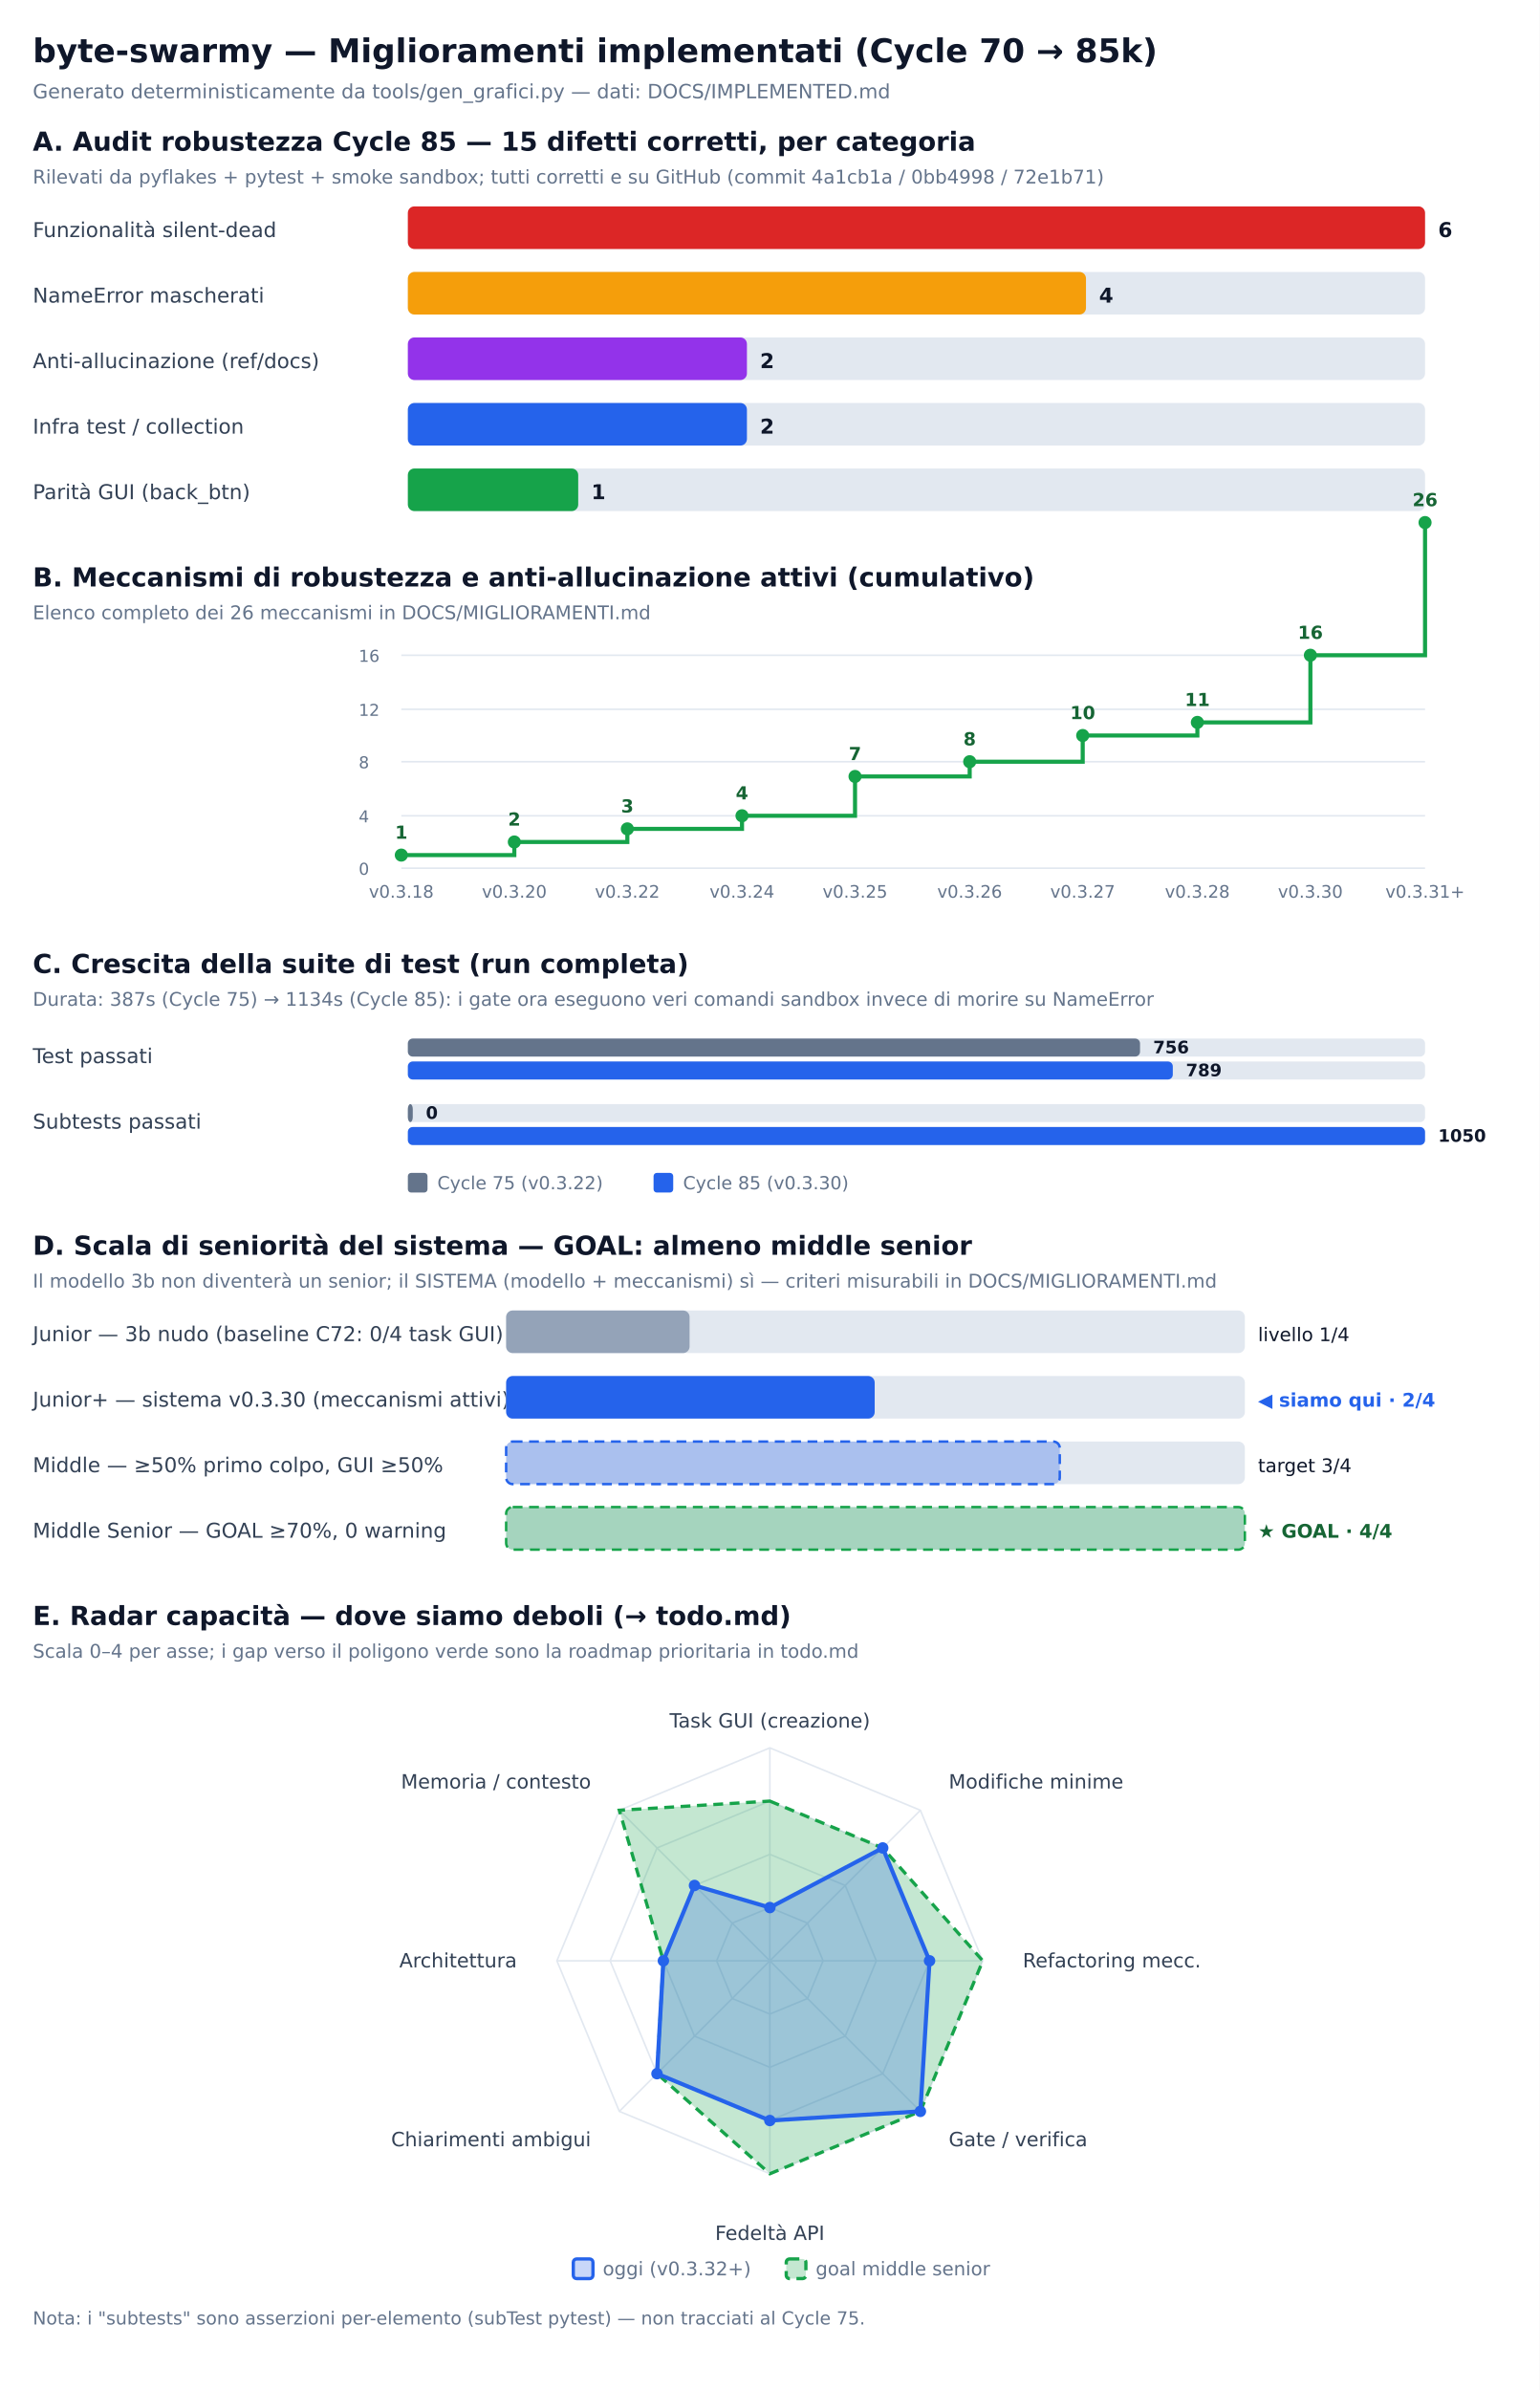
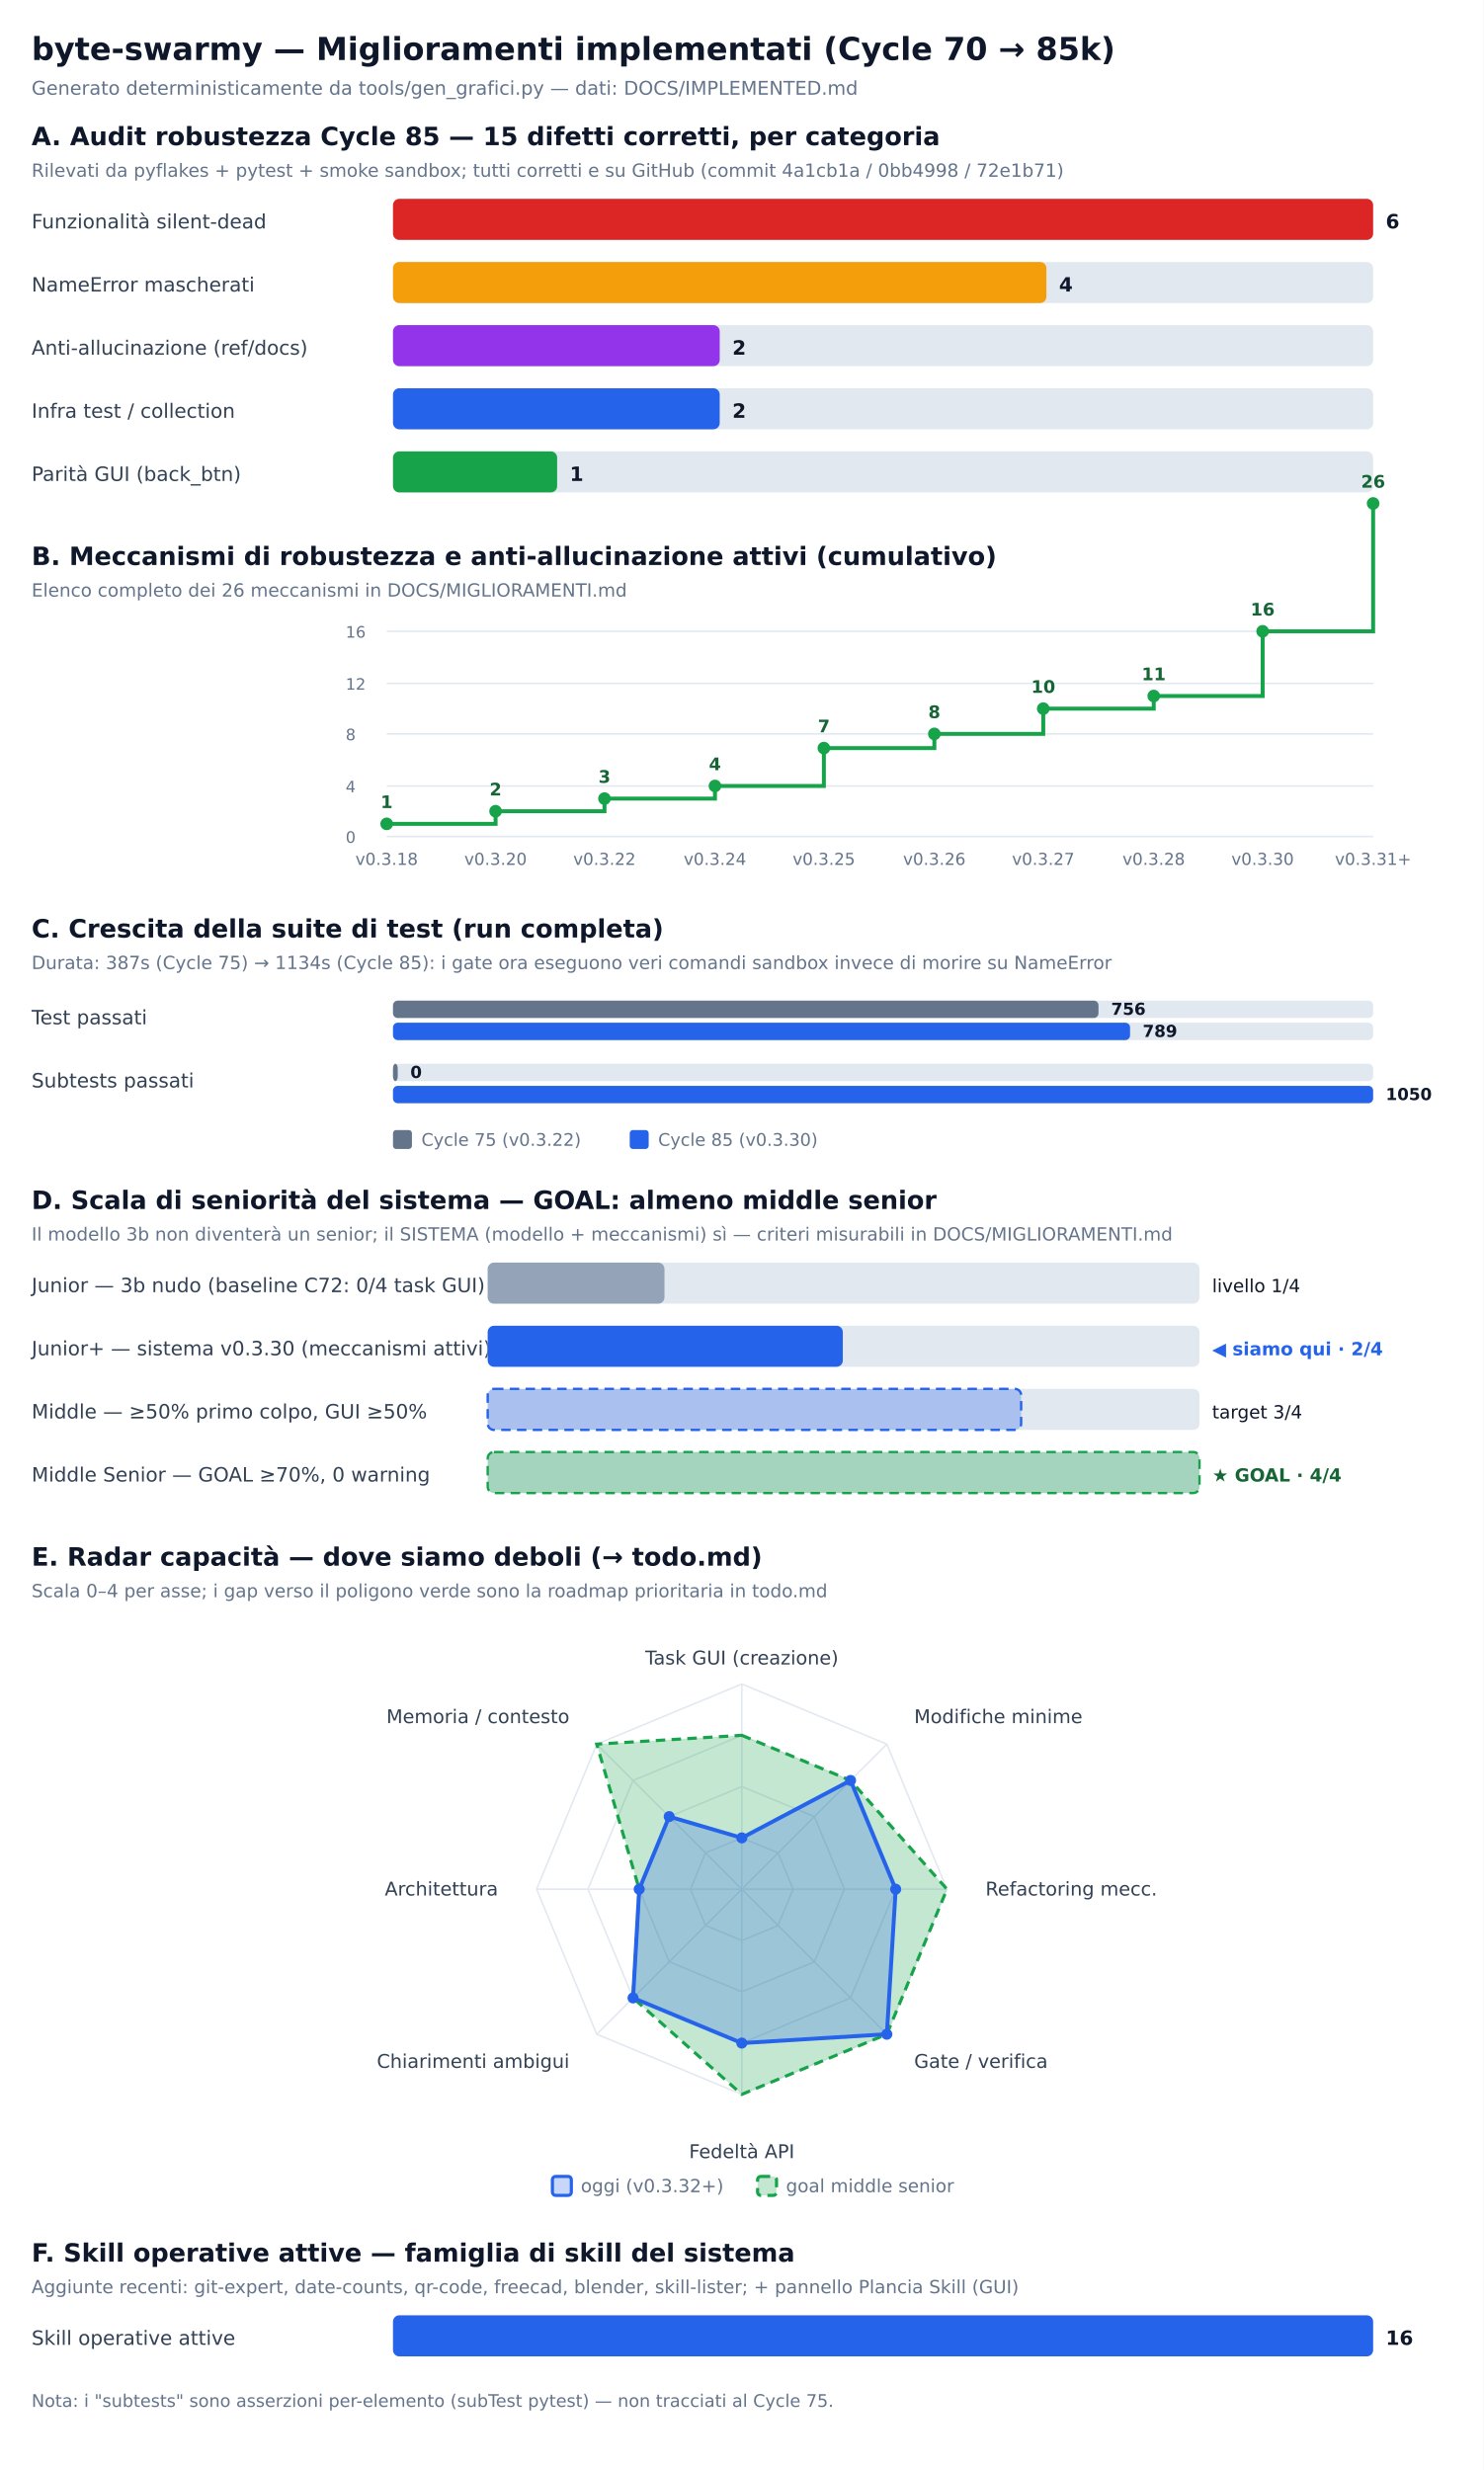
- <svg xmlns="http://www.w3.org/2000/svg" width="940" height="1459" viewBox="0 0 940 1459">
-   <rect width="940" height="1459" fill="#ffffff" />
+ <svg xmlns="http://www.w3.org/2000/svg" width="940" height="1565" viewBox="0 0 940 1565">
+   <rect width="940" height="1565" fill="#ffffff" />
  <text x="20" y="38" font-family="DejaVu Sans, sans-serif" font-size="20" font-weight="bold" fill="#0f172a">byte-swarmy — Miglioramenti implementati (Cycle 70 → 85k)</text>
  <text x="20" y="60" font-family="DejaVu Sans, sans-serif" font-size="12" fill="#64748b">Generato deterministicamente da tools/gen_grafici.py — dati: DOCS/IMPLEMENTED.md</text>
  <text x="20" y="92" font-family="DejaVu Sans, sans-serif" font-size="16" font-weight="bold" fill="#0f172a">A. Audit robustezza Cycle 85 — 15 difetti corretti, per categoria</text>
  <text x="20" y="112" font-family="DejaVu Sans, sans-serif" font-size="11.5" fill="#64748b">Rilevati da pyflakes + pytest + smoke sandbox; tutti corretti e su GitHub (commit 4a1cb1a / 0bb4998 / 72e1b71)</text>
  <text x="20" y="144.72" font-family="DejaVu Sans, sans-serif" font-size="12.5" fill="#334155">Funzionalità silent-dead</text>
  <rect x="249" y="126" width="621" height="26" rx="4" fill="#e2e8f0" />
  <rect x="249" y="126" width="621" height="26" rx="4" fill="#dc2626" />
  <text x="878" y="144.72" font-family="DejaVu Sans, sans-serif" font-size="12.5" font-weight="bold" fill="#0f172a">6</text>
  <text x="20" y="184.72" font-family="DejaVu Sans, sans-serif" font-size="12.5" fill="#334155">NameError mascherati</text>
  <rect x="249" y="166" width="621" height="26" rx="4" fill="#e2e8f0" />
  <rect x="249" y="166" width="414" height="26" rx="4" fill="#f59e0b" />
  <text x="671" y="184.72" font-family="DejaVu Sans, sans-serif" font-size="12.5" font-weight="bold" fill="#0f172a">4</text>
  <text x="20" y="224.72" font-family="DejaVu Sans, sans-serif" font-size="12.5" fill="#334155">Anti-allucinazione (ref/docs)</text>
  <rect x="249" y="206" width="621" height="26" rx="4" fill="#e2e8f0" />
  <rect x="249" y="206" width="207" height="26" rx="4" fill="#9333ea" />
  <text x="464" y="224.72" font-family="DejaVu Sans, sans-serif" font-size="12.5" font-weight="bold" fill="#0f172a">2</text>
  <text x="20" y="264.72" font-family="DejaVu Sans, sans-serif" font-size="12.5" fill="#334155">Infra test / collection</text>
  <rect x="249" y="246" width="621" height="26" rx="4" fill="#e2e8f0" />
  <rect x="249" y="246" width="207" height="26" rx="4" fill="#2563eb" />
  <text x="464" y="264.72" font-family="DejaVu Sans, sans-serif" font-size="12.5" font-weight="bold" fill="#0f172a">2</text>
  <text x="20" y="304.72" font-family="DejaVu Sans, sans-serif" font-size="12.5" fill="#334155">Parità GUI (back_btn)</text>
  <rect x="249" y="286" width="621" height="26" rx="4" fill="#e2e8f0" />
  <rect x="249" y="286" width="104" height="26" rx="4" fill="#16a34a" />
  <text x="361" y="304.72" font-family="DejaVu Sans, sans-serif" font-size="12.5" font-weight="bold" fill="#0f172a">1</text>
  <text x="20" y="358" font-family="DejaVu Sans, sans-serif" font-size="16" font-weight="bold" fill="#0f172a">B. Meccanismi di robustezza e anti-allucinazione attivi (cumulativo)</text>
  <text x="20" y="378" font-family="DejaVu Sans, sans-serif" font-size="11.5" fill="#64748b">Elenco completo dei 26 meccanismi in DOCS/MIGLIORAMENTI.md</text>
  <line x1="245" y1="530" x2="870" y2="530" stroke="#e2e8f0" stroke-width="1" />
  <text x="219" y="534" font-family="DejaVu Sans, sans-serif" font-size="10" fill="#64748b">0</text>
  <line x1="245" y1="498" x2="870" y2="498" stroke="#e2e8f0" stroke-width="1" />
  <text x="219" y="502" font-family="DejaVu Sans, sans-serif" font-size="10" fill="#64748b">4</text>
  <line x1="245" y1="465" x2="870" y2="465" stroke="#e2e8f0" stroke-width="1" />
  <text x="219" y="469" font-family="DejaVu Sans, sans-serif" font-size="10" fill="#64748b">8</text>
  <line x1="245" y1="433" x2="870" y2="433" stroke="#e2e8f0" stroke-width="1" />
  <text x="219" y="437" font-family="DejaVu Sans, sans-serif" font-size="10" fill="#64748b">12</text>
  <line x1="245" y1="400" x2="870" y2="400" stroke="#e2e8f0" stroke-width="1" />
  <text x="219" y="404" font-family="DejaVu Sans, sans-serif" font-size="10" fill="#64748b">16</text>
  <path d="M 245 522 L 314 522 L 314 514 L 383 514 L 383 506 L 453 506 L 453 498 L 522 498 L 522 474 L 592 474 L 592 465 L 661 465 L 661 449 L 731 449 L 731 441 L 800 441 L 800 400 L 870 400 L 870 319" fill="none" stroke="#16a34a" stroke-width="2.5" />
  <circle cx="245" cy="522" r="4" fill="#16a34a" />
  <text x="245" y="512" font-family="DejaVu Sans, sans-serif" font-size="11" font-weight="bold" fill="#166534" text-anchor="middle">1</text>
  <text x="245" y="548" font-family="DejaVu Sans, sans-serif" font-size="10.5" fill="#64748b" text-anchor="middle">v0.3.18</text>
  <circle cx="314" cy="514" r="4" fill="#16a34a" />
  <text x="314" y="504" font-family="DejaVu Sans, sans-serif" font-size="11" font-weight="bold" fill="#166534" text-anchor="middle">2</text>
  <text x="314" y="548" font-family="DejaVu Sans, sans-serif" font-size="10.5" fill="#64748b" text-anchor="middle">v0.3.20</text>
  <circle cx="383" cy="506" r="4" fill="#16a34a" />
  <text x="383" y="496" font-family="DejaVu Sans, sans-serif" font-size="11" font-weight="bold" fill="#166534" text-anchor="middle">3</text>
  <text x="383" y="548" font-family="DejaVu Sans, sans-serif" font-size="10.5" fill="#64748b" text-anchor="middle">v0.3.22</text>
  <circle cx="453" cy="498" r="4" fill="#16a34a" />
  <text x="453" y="488" font-family="DejaVu Sans, sans-serif" font-size="11" font-weight="bold" fill="#166534" text-anchor="middle">4</text>
  <text x="453" y="548" font-family="DejaVu Sans, sans-serif" font-size="10.5" fill="#64748b" text-anchor="middle">v0.3.24</text>
  <circle cx="522" cy="474" r="4" fill="#16a34a" />
  <text x="522" y="464" font-family="DejaVu Sans, sans-serif" font-size="11" font-weight="bold" fill="#166534" text-anchor="middle">7</text>
  <text x="522" y="548" font-family="DejaVu Sans, sans-serif" font-size="10.5" fill="#64748b" text-anchor="middle">v0.3.25</text>
  <circle cx="592" cy="465" r="4" fill="#16a34a" />
  <text x="592" y="455" font-family="DejaVu Sans, sans-serif" font-size="11" font-weight="bold" fill="#166534" text-anchor="middle">8</text>
  <text x="592" y="548" font-family="DejaVu Sans, sans-serif" font-size="10.5" fill="#64748b" text-anchor="middle">v0.3.26</text>
  <circle cx="661" cy="449" r="4" fill="#16a34a" />
  <text x="661" y="439" font-family="DejaVu Sans, sans-serif" font-size="11" font-weight="bold" fill="#166534" text-anchor="middle">10</text>
  <text x="661" y="548" font-family="DejaVu Sans, sans-serif" font-size="10.5" fill="#64748b" text-anchor="middle">v0.3.27</text>
  <circle cx="731" cy="441" r="4" fill="#16a34a" />
  <text x="731" y="431" font-family="DejaVu Sans, sans-serif" font-size="11" font-weight="bold" fill="#166534" text-anchor="middle">11</text>
  <text x="731" y="548" font-family="DejaVu Sans, sans-serif" font-size="10.5" fill="#64748b" text-anchor="middle">v0.3.28</text>
  <circle cx="800" cy="400" r="4" fill="#16a34a" />
  <text x="800" y="390" font-family="DejaVu Sans, sans-serif" font-size="11" font-weight="bold" fill="#166534" text-anchor="middle">16</text>
  <text x="800" y="548" font-family="DejaVu Sans, sans-serif" font-size="10.5" fill="#64748b" text-anchor="middle">v0.3.30</text>
  <circle cx="870" cy="319" r="4" fill="#16a34a" />
  <text x="870" y="309" font-family="DejaVu Sans, sans-serif" font-size="11" font-weight="bold" fill="#166534" text-anchor="middle">26</text>
  <text x="870" y="548" font-family="DejaVu Sans, sans-serif" font-size="10.5" fill="#64748b" text-anchor="middle">v0.3.31+</text>
  <text x="20" y="594" font-family="DejaVu Sans, sans-serif" font-size="16" font-weight="bold" fill="#0f172a">C. Crescita della suite di test (run completa)</text>
  <text x="20" y="614" font-family="DejaVu Sans, sans-serif" font-size="11.5" fill="#64748b">Durata: 387s (Cycle 75) → 1134s (Cycle 85): i gate ora eseguono veri comandi sandbox invece di morire su NameError</text>
  <text x="20" y="649" font-family="DejaVu Sans, sans-serif" font-size="12.5" fill="#334155">Test passati</text>
  <rect x="249" y="634" width="621" height="11" rx="3" fill="#e2e8f0" />
  <rect x="249" y="634" width="447" height="11" rx="3" fill="#64748b" />
  <text x="704" y="643" font-family="DejaVu Sans, sans-serif" font-size="10.5" font-weight="bold" fill="#0f172a">756</text>
  <rect x="249" y="648" width="621" height="11" rx="3" fill="#e2e8f0" />
  <rect x="249" y="648" width="467" height="11" rx="3" fill="#2563eb" />
  <text x="724" y="657" font-family="DejaVu Sans, sans-serif" font-size="10.5" font-weight="bold" fill="#0f172a">789</text>
  <text x="20" y="689" font-family="DejaVu Sans, sans-serif" font-size="12.5" fill="#334155">Subtests passati</text>
  <rect x="249" y="674" width="621" height="11" rx="3" fill="#e2e8f0" />
  <rect x="249" y="674" width="3" height="11" rx="3" fill="#64748b" />
  <text x="260" y="683" font-family="DejaVu Sans, sans-serif" font-size="10.5" font-weight="bold" fill="#0f172a">0</text>
  <rect x="249" y="688" width="621" height="11" rx="3" fill="#e2e8f0" />
  <rect x="249" y="688" width="621" height="11" rx="3" fill="#2563eb" />
  <text x="878" y="697" font-family="DejaVu Sans, sans-serif" font-size="10.5" font-weight="bold" fill="#0f172a">1050</text>
  <rect x="249" y="716" width="12" height="12" rx="2" fill="#64748b" />
  <text x="267" y="726" font-family="DejaVu Sans, sans-serif" font-size="11" fill="#64748b">Cycle 75 (v0.3.22)</text>
  <rect x="399" y="716" width="12" height="12" rx="2" fill="#2563eb" />
  <text x="417" y="726" font-family="DejaVu Sans, sans-serif" font-size="11" fill="#64748b">Cycle 85 (v0.3.30)</text>
  <text x="20" y="766" font-family="DejaVu Sans, sans-serif" font-size="16" font-weight="bold" fill="#0f172a">D. Scala di seniorità del sistema — GOAL: almeno middle senior</text>
  <text x="20" y="786" font-family="DejaVu Sans, sans-serif" font-size="11.5" fill="#64748b">Il modello 3b non diventerà un senior; il SISTEMA (modello + meccanismi) sì — criteri misurabili in DOCS/MIGLIORAMENTI.md</text>
  <text x="20" y="818.72" font-family="DejaVu Sans, sans-serif" font-size="12.5" fill="#334155">Junior — 3b nudo (baseline C72: 0/4 task GUI)</text>
  <rect x="309" y="800" width="451" height="26" rx="4" fill="#e2e8f0" />
  <rect x="309" y="800" width="112" height="26" rx="4" fill="#94a3b8" fill-opacity="1.0" />
  <text x="768" y="818.72" font-family="DejaVu Sans, sans-serif" font-size="11.5" font-weight="normal" fill="#0f172a">livello 1/4</text>
  <text x="20" y="858.72" font-family="DejaVu Sans, sans-serif" font-size="12.5" fill="#334155">Junior+ — sistema v0.3.30 (meccanismi attivi)</text>
  <rect x="309" y="840" width="451" height="26" rx="4" fill="#e2e8f0" />
  <rect x="309" y="840" width="225" height="26" rx="4" fill="#2563eb" fill-opacity="1.0" />
  <text x="768" y="858.72" font-family="DejaVu Sans, sans-serif" font-size="11.5" font-weight="bold" fill="#2563eb">◀ siamo qui · 2/4</text>
  <text x="20" y="898.72" font-family="DejaVu Sans, sans-serif" font-size="12.5" fill="#334155">Middle — ≥50% primo colpo, GUI ≥50%</text>
  <rect x="309" y="880" width="451" height="26" rx="4" fill="#e2e8f0" />
  <rect x="309" y="880" width="338" height="26" rx="4" fill="#2563eb" fill-opacity="0.30" />
  <rect x="309" y="880" width="338" height="26" rx="4" fill="none" stroke="#2563eb" stroke-width="1.5" stroke-dasharray="6,4" />
  <text x="768" y="898.72" font-family="DejaVu Sans, sans-serif" font-size="11.5" font-weight="normal" fill="#0f172a">target 3/4</text>
  <text x="20" y="938.72" font-family="DejaVu Sans, sans-serif" font-size="12.5" fill="#334155">Middle Senior — GOAL ≥70%, 0 warning</text>
  <rect x="309" y="920" width="451" height="26" rx="4" fill="#e2e8f0" />
  <rect x="309" y="920" width="451" height="26" rx="4" fill="#16a34a" fill-opacity="0.30" />
  <rect x="309" y="920" width="451" height="26" rx="4" fill="none" stroke="#16a34a" stroke-width="1.5" stroke-dasharray="6,4" />
  <text x="768" y="938.72" font-family="DejaVu Sans, sans-serif" font-size="11.5" font-weight="bold" fill="#166534">★ GOAL · 4/4</text>
  <text x="20" y="992" font-family="DejaVu Sans, sans-serif" font-size="16" font-weight="bold" fill="#0f172a">E. Radar capacità — dove siamo deboli (→ todo.md)</text>
  <text x="20" y="1012" font-family="DejaVu Sans, sans-serif" font-size="11.5" fill="#64748b">Scala 0–4 per asse; i gap verso il poligono verde sono la roadmap prioritaria in todo.md</text>
  <polygon points="470.0,1164.5 493.0,1174.0 502.5,1197.0 493.0,1220.0 470.0,1229.5 447.0,1220.0 437.5,1197.0 447.0,1174.0" fill="none" stroke="#e2e8f0" stroke-width="1" />
  <polygon points="470.0,1132.0 516.0,1151.0 535.0,1197.0 516.0,1243.0 470.0,1262.0 424.0,1243.0 405.0,1197.0 424.0,1151.0" fill="none" stroke="#e2e8f0" stroke-width="1" />
  <polygon points="470.0,1099.5 538.9,1128.1 567.5,1197.0 538.9,1265.9 470.0,1294.5 401.1,1265.9 372.5,1197.0 401.1,1128.1" fill="none" stroke="#e2e8f0" stroke-width="1" />
  <polygon points="470.0,1067.0 561.9,1105.1 600.0,1197.0 561.9,1288.9 470.0,1327.0 378.1,1288.9 340.0,1197.0 378.1,1105.1" fill="none" stroke="#e2e8f0" stroke-width="1" />
  <line x1="470" y1="1197" x2="470.0" y2="1067.0" stroke="#e2e8f0" stroke-width="1" />
  <text x="470.0" y="1054.6" font-family="DejaVu Sans, sans-serif" font-size="12" fill="#334155" text-anchor="middle">Task GUI (creazione)</text>
  <line x1="470" y1="1197" x2="561.9" y2="1105.1" stroke="#e2e8f0" stroke-width="1" />
  <text x="579.2" y="1091.8" font-family="DejaVu Sans, sans-serif" font-size="12" fill="#334155" text-anchor="start">Modifiche minime</text>
  <line x1="470" y1="1197" x2="600.0" y2="1197.0" stroke="#e2e8f0" stroke-width="1" />
  <text x="624.4" y="1201.0" font-family="DejaVu Sans, sans-serif" font-size="12" fill="#334155" text-anchor="start">Refactoring mecc.</text>
  <line x1="470" y1="1197" x2="561.9" y2="1288.9" stroke="#e2e8f0" stroke-width="1" />
  <text x="579.2" y="1310.2" font-family="DejaVu Sans, sans-serif" font-size="12" fill="#334155" text-anchor="start">Gate / verifica</text>
  <line x1="470" y1="1197" x2="470.0" y2="1327.0" stroke="#e2e8f0" stroke-width="1" />
  <text x="470.0" y="1367.4" font-family="DejaVu Sans, sans-serif" font-size="12" fill="#334155" text-anchor="middle">Fedeltà API</text>
  <line x1="470" y1="1197" x2="378.1" y2="1288.9" stroke="#e2e8f0" stroke-width="1" />
  <text x="360.8" y="1310.2" font-family="DejaVu Sans, sans-serif" font-size="12" fill="#334155" text-anchor="end">Chiarimenti ambigui</text>
  <line x1="470" y1="1197" x2="340.0" y2="1197.0" stroke="#e2e8f0" stroke-width="1" />
  <text x="315.6" y="1201.0" font-family="DejaVu Sans, sans-serif" font-size="12" fill="#334155" text-anchor="end">Architettura</text>
  <line x1="470" y1="1197" x2="378.1" y2="1105.1" stroke="#e2e8f0" stroke-width="1" />
  <text x="360.8" y="1091.8" font-family="DejaVu Sans, sans-serif" font-size="12" fill="#334155" text-anchor="end">Memoria / contesto</text>
  <polygon points="470.0,1099.5 538.9,1128.1 600.0,1197.0 561.9,1288.9 470.0,1327.0 401.1,1265.9 405.0,1197.0 378.1,1105.1" fill="#16a34a" fill-opacity="0.25" stroke="#16a34a" stroke-width="2" stroke-dasharray="6,4" stroke-opacity="1" />
  <polygon points="470.0,1164.5 538.9,1128.1 567.5,1197.0 561.9,1288.9 470.0,1294.5 401.1,1265.9 405.0,1197.0 424.0,1151.0" fill="#2563eb" fill-opacity="0.25" stroke="#2563eb" stroke-width="2.5" stroke-opacity="1" />
  <circle cx="470.0" cy="1164.5" r="3.5" fill="#2563eb" />
  <circle cx="538.9" cy="1128.1" r="3.5" fill="#2563eb" />
  <circle cx="567.5" cy="1197.0" r="3.5" fill="#2563eb" />
  <circle cx="561.9" cy="1288.9" r="3.5" fill="#2563eb" />
  <circle cx="470.0" cy="1294.5" r="3.5" fill="#2563eb" />
  <circle cx="401.1" cy="1265.9" r="3.5" fill="#2563eb" />
  <circle cx="405.0" cy="1197.0" r="3.5" fill="#2563eb" />
  <circle cx="424.0" cy="1151.0" r="3.5" fill="#2563eb" />
  <rect x="350" y="1379" width="12" height="12" rx="2" fill="#2563eb" fill-opacity="0.25" stroke="#2563eb" stroke-width="2" />
  <text x="368" y="1389" font-family="DejaVu Sans, sans-serif" font-size="11.5" fill="#64748b">oggi (v0.3.32+)</text>
  <rect x="480" y="1379" width="12" height="12" rx="2" fill="#16a34a" fill-opacity="0.25" stroke="#16a34a" stroke-width="2" stroke-dasharray="6,4" />
  <text x="498" y="1389" font-family="DejaVu Sans, sans-serif" font-size="11.5" fill="#64748b">goal middle senior</text>
-   <text x="20" y="1419" font-family="DejaVu Sans, sans-serif" font-size="11" fill="#64748b">Nota: i "subtests" sono asserzioni per-elemento (subTest pytest) — non tracciati al Cycle 75.</text>
+   <text x="20" y="1433" font-family="DejaVu Sans, sans-serif" font-size="16" font-weight="bold" fill="#0f172a">F. Skill operative attive — famiglia di skill del sistema</text>
+   <text x="20" y="1453" font-family="DejaVu Sans, sans-serif" font-size="11.5" fill="#64748b">Aggiunte recenti: git-expert, date-counts, qr-code, freecad, blender, skill-lister; + pannello Plancia Skill (GUI)</text>
+   <text x="20" y="1485.72" font-family="DejaVu Sans, sans-serif" font-size="12.5" fill="#334155">Skill operative attive</text>
+   <rect x="249" y="1467" width="621" height="26" rx="4" fill="#e2e8f0" />
+   <rect x="249" y="1467" width="621" height="26" rx="4" fill="#2563eb" />
+   <text x="878" y="1485.72" font-family="DejaVu Sans, sans-serif" font-size="12.5" font-weight="bold" fill="#0f172a">16</text>
+   <text x="20" y="1525" font-family="DejaVu Sans, sans-serif" font-size="11" fill="#64748b">Nota: i "subtests" sono asserzioni per-elemento (subTest pytest) — non tracciati al Cycle 75.</text>
</svg>
